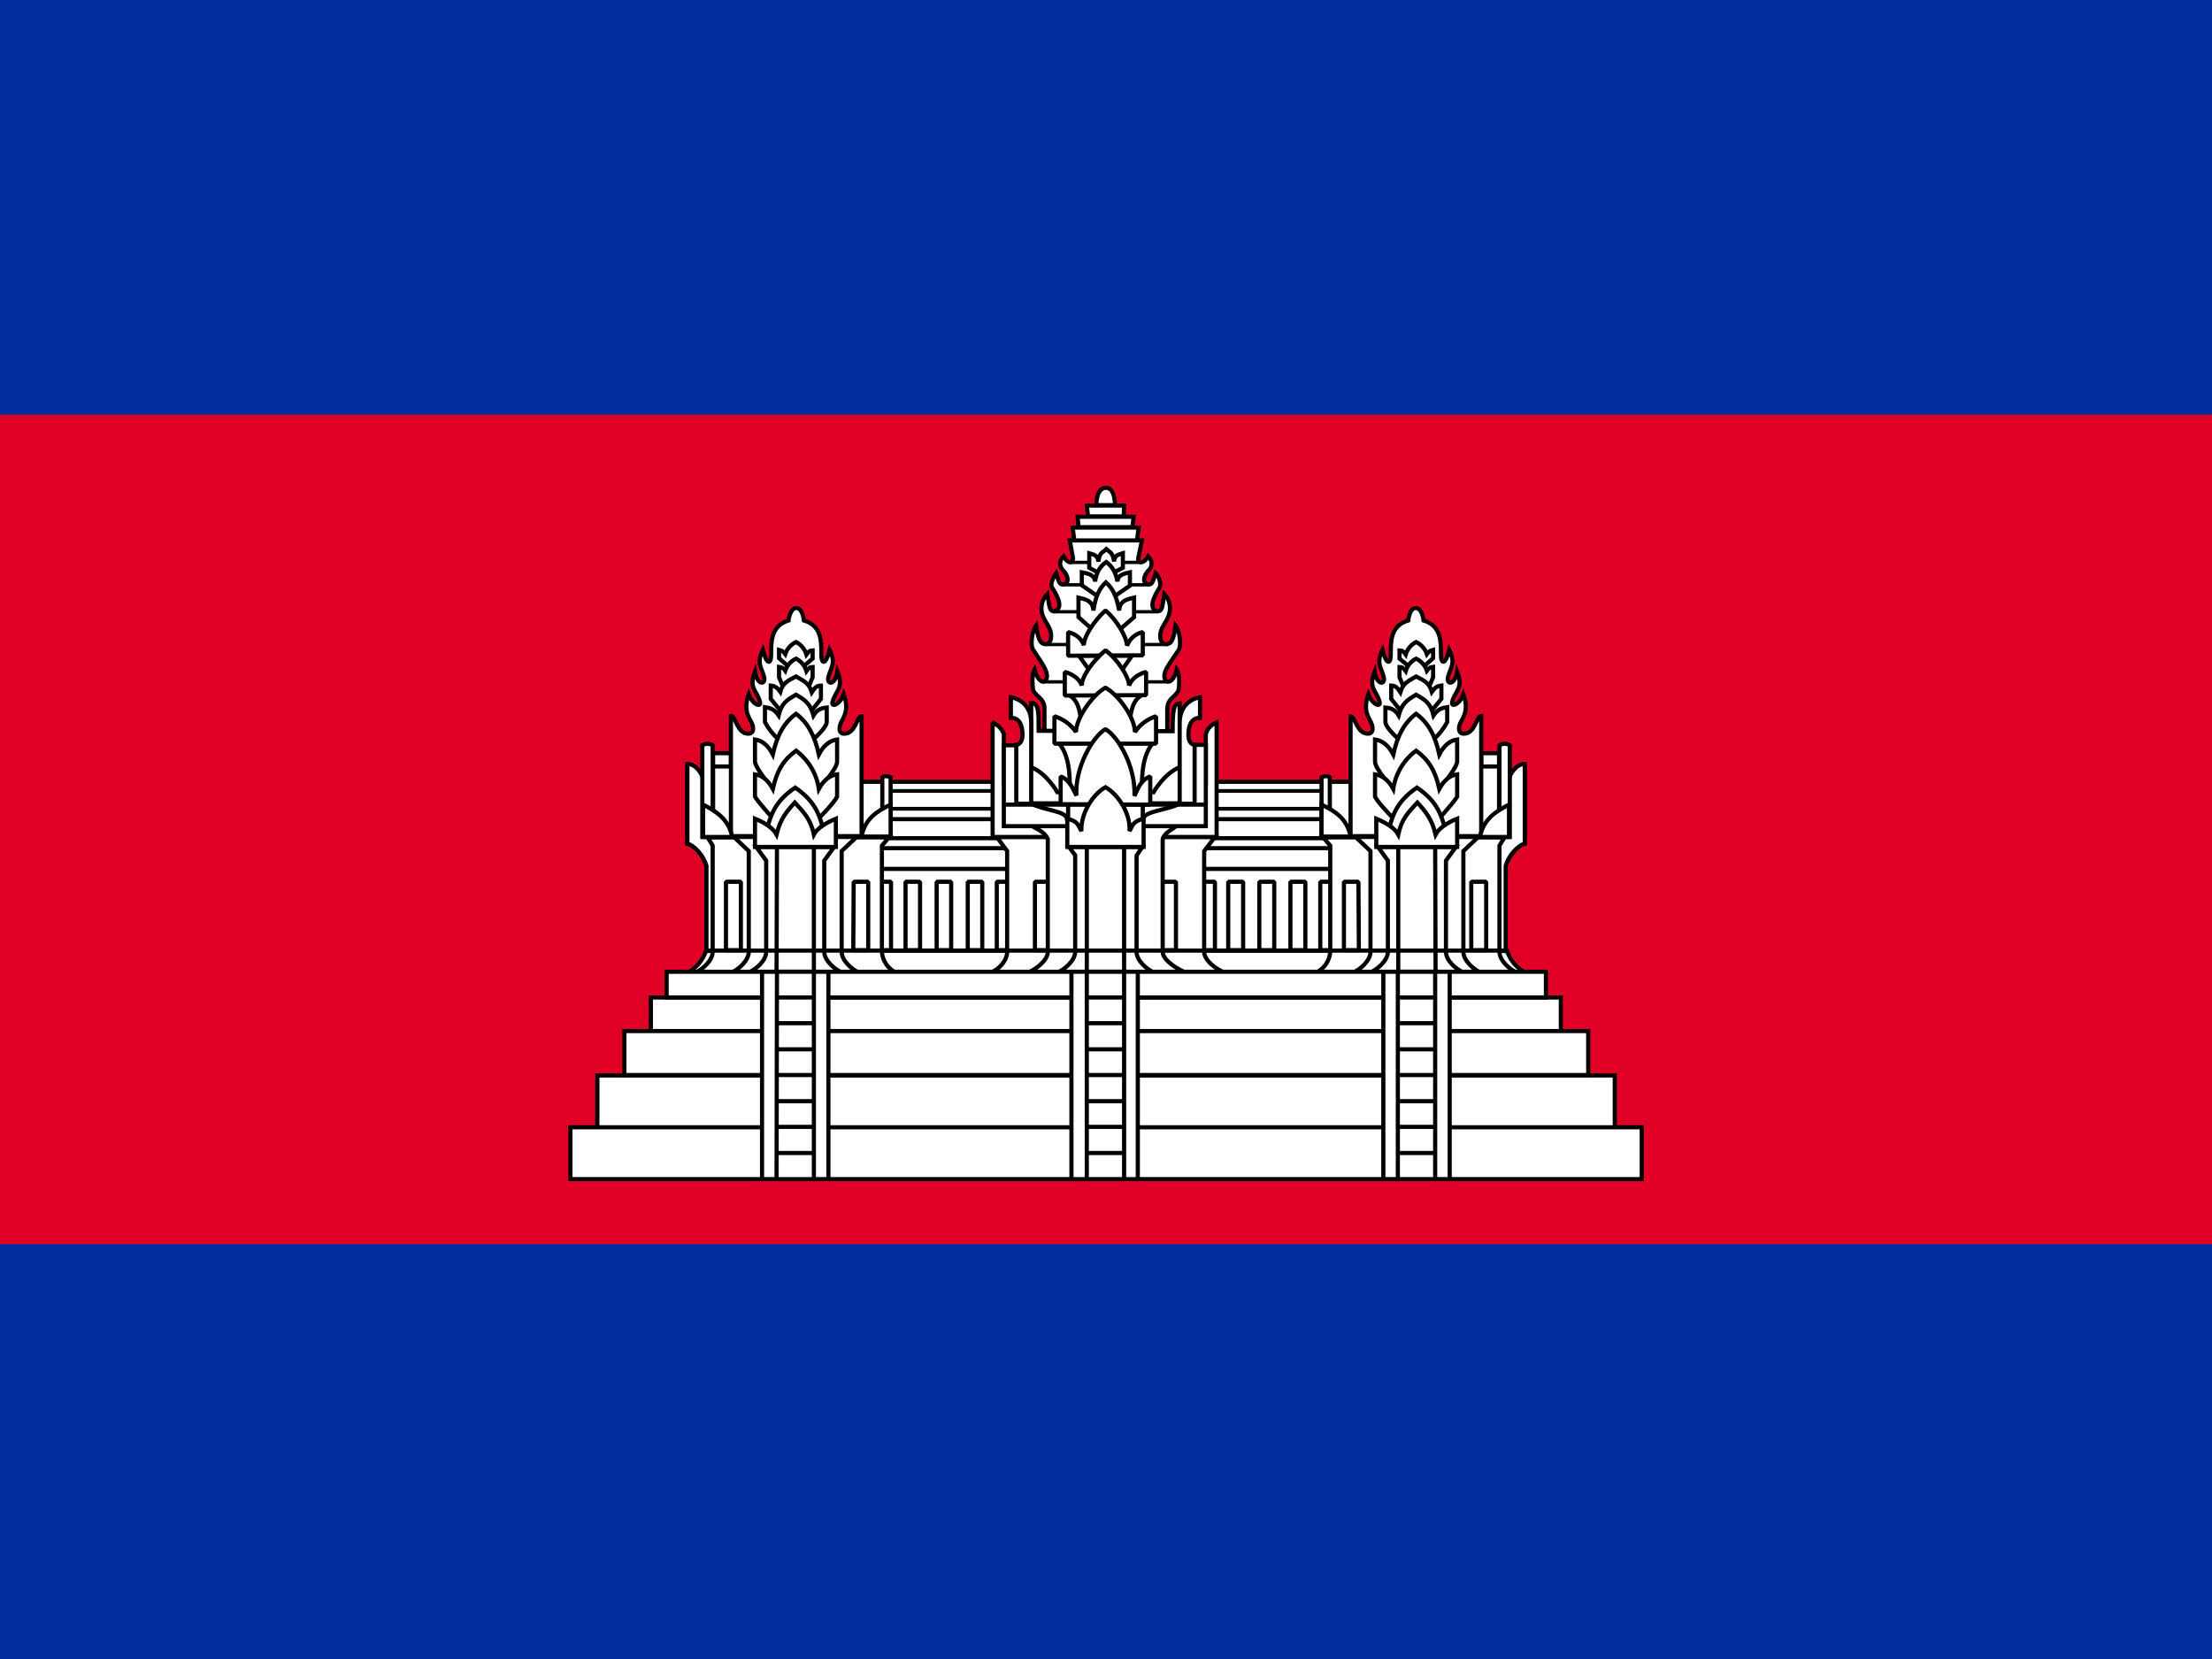
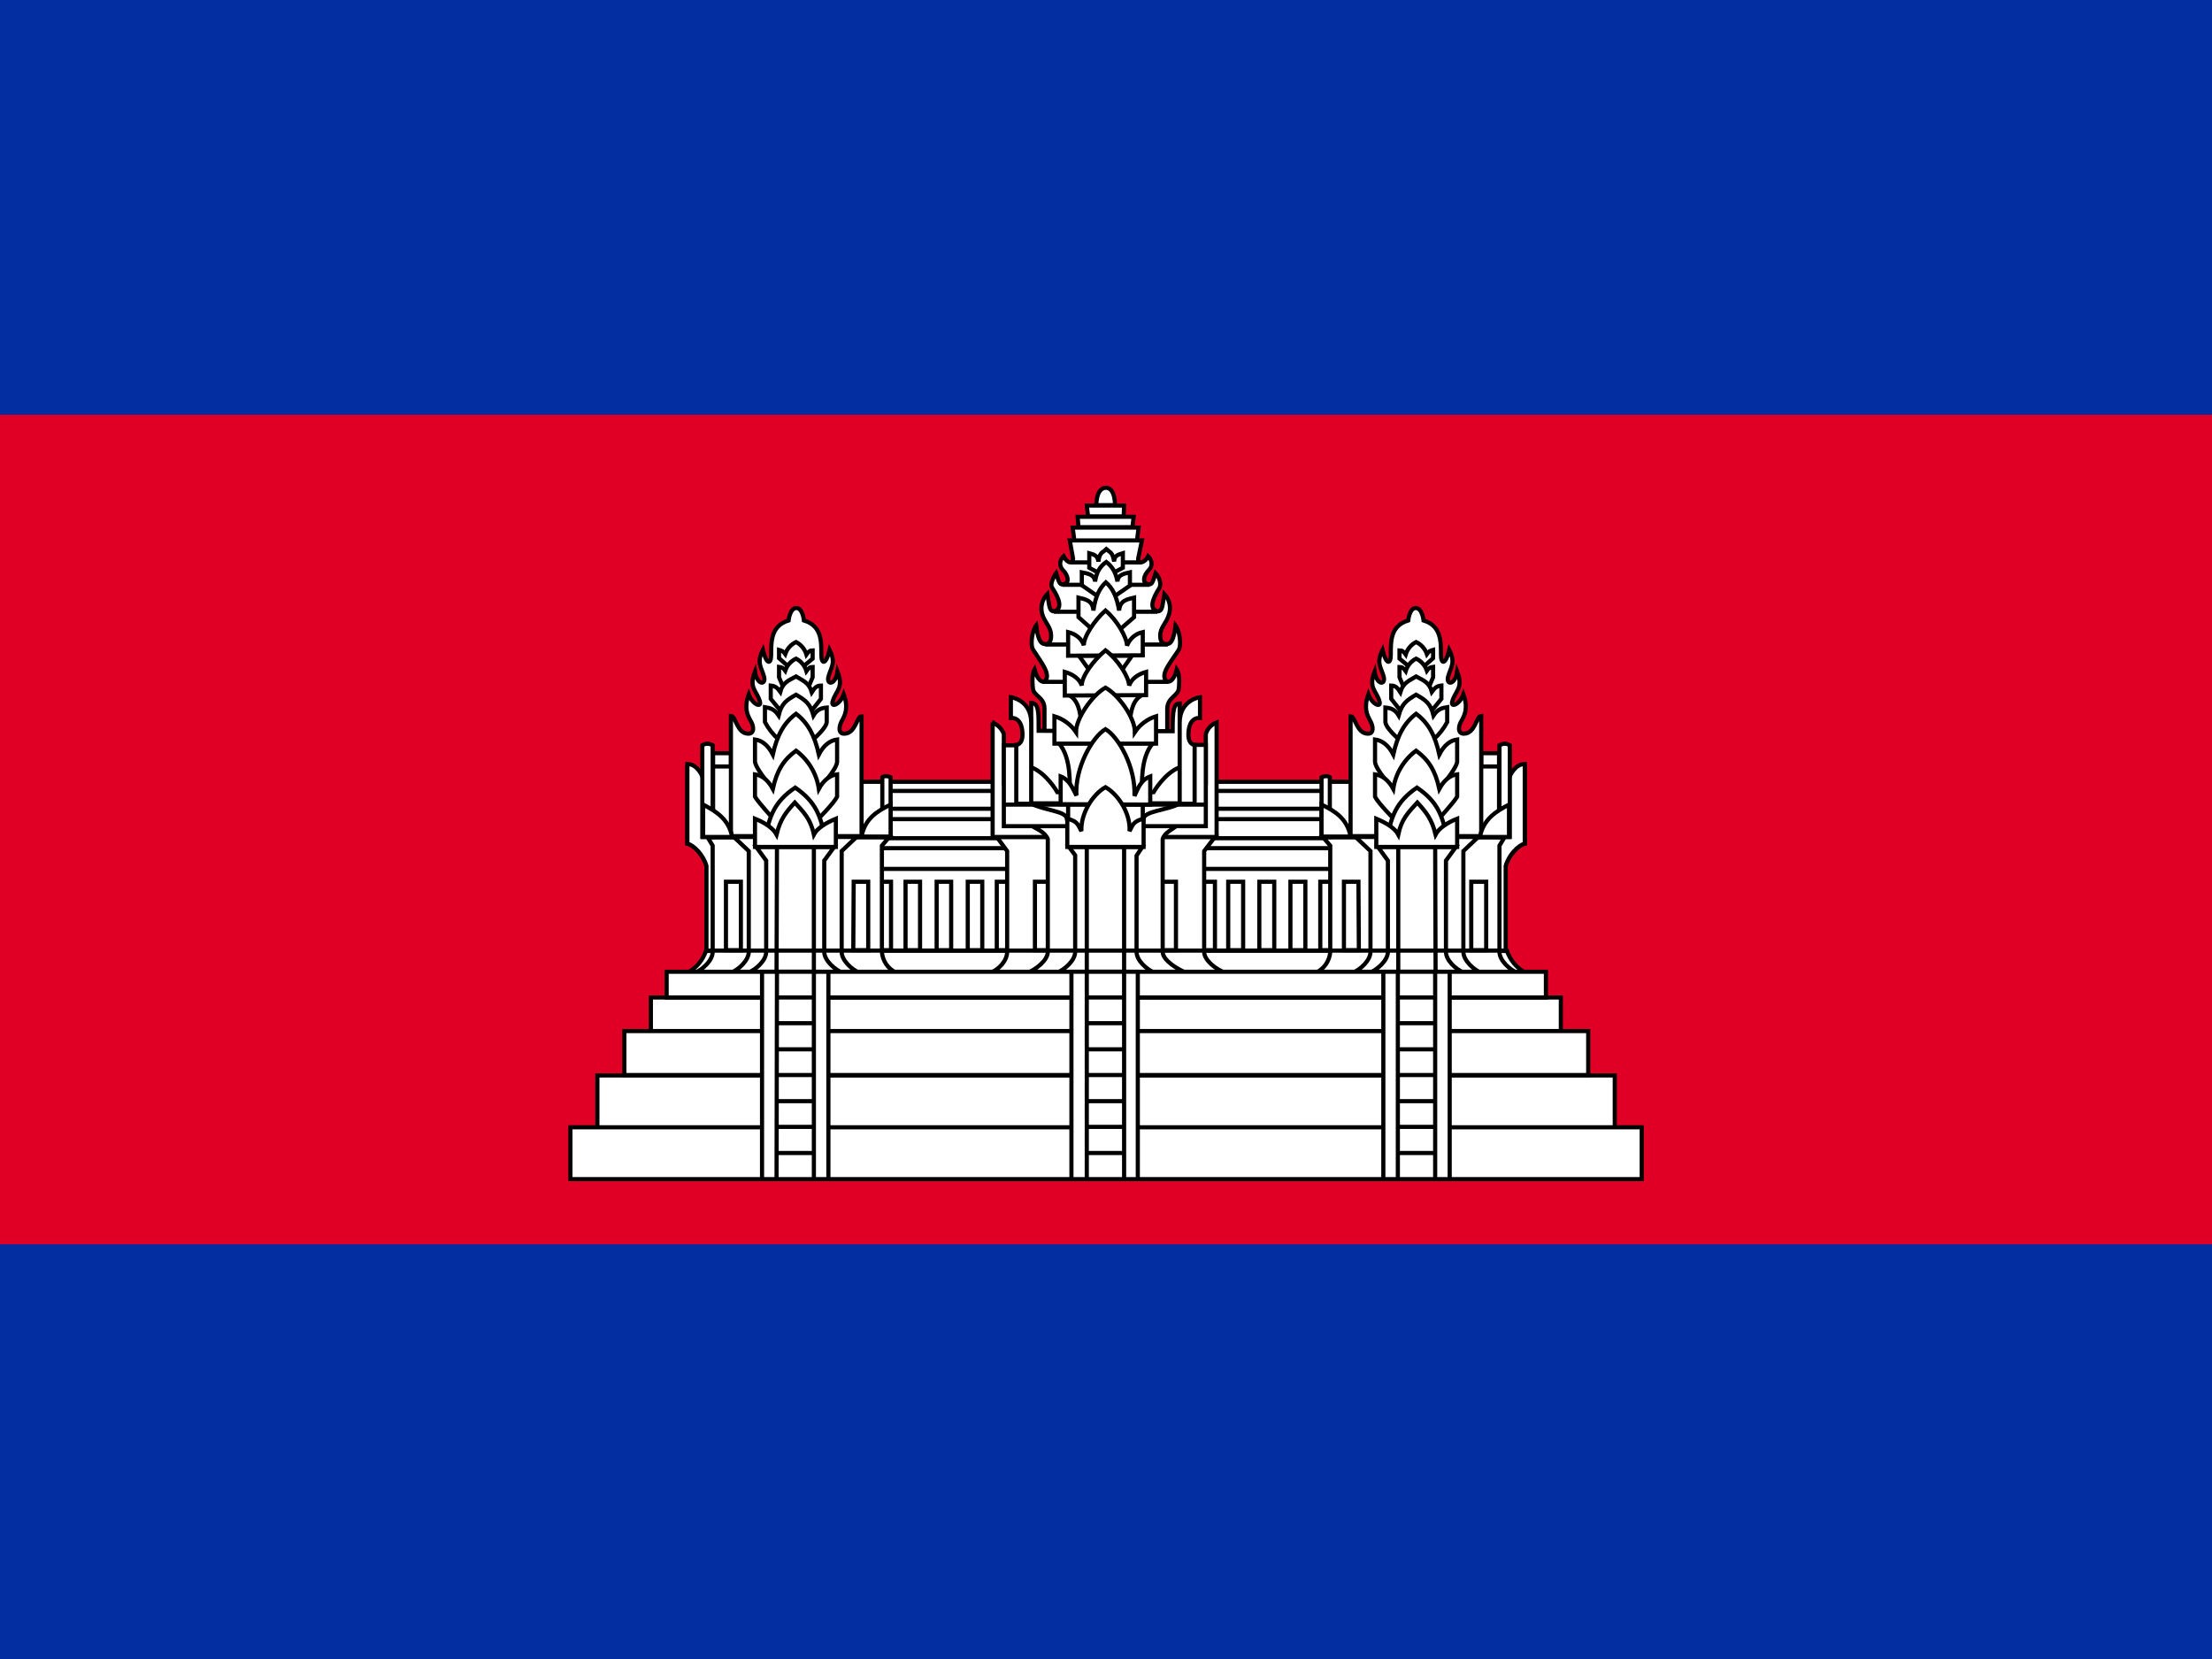
<svg xmlns="http://www.w3.org/2000/svg" xmlns:xlink="http://www.w3.org/1999/xlink" id="flag-icons-kh" viewBox="0 0 640 480">
  <path fill="#032ea1" d="M0 0h640v480H0z" />
  <path fill="#e00025" d="M0 120h640v240H0z" />
  <g fill="#fff" stroke="#000" transform="matrix(1.2 0 0 1.2 85.6 -522)">
-     <g stroke-linejoin="bevel">
+     <g strokeLinejoin="bevel">
      <path d="M139 623.5h113.8v43.8H139z" />
      <path d="M247 647.6h3.5v16.5H247zm-108-8.1h113.8v5H139zm0-7h113.8v4.6H139z" />
-       <path stroke-width=".9" d="M139 625.7h113.8v4.3H139z" />
+       <path strokeWidth=".9" d="M139 625.7h113.8v4.3H139z" />
      <path d="M169 647.6h3.6v16.5H169zm49 0h3.6v16.5H218zm-78 0h3.5v16.5H140zm7 0h3.5v16.5H147zm7.5 0h3.5v16.5h-3.5zm7.5 0h3.5v16.5H162zm62.8 0h3.6v16.5h-3.6zm7.5 0h3.6v16.5h-3.6zm7.5 0h3.6v16.5h-3.6z" />
-       <path stroke-linejoin="miter" d="M94.5 669.5a9.3 9.3 0 0 0 4.4-5.3H292a9.3 9.3 0 0 0 4.4 5.3z" />
+       <path strokeLinejoin="miter" d="M94.5 669.5a9.3 9.3 0 0 0 4.4-5.3H292a9.3 9.3 0 0 0 4.4 5.3z" />
    </g>
    <path d="M193 556.8s-.1-4.1 2.3-4.2c2.3 0 2.2 4.2 2.2 4.2zm-12.5 54.5v-5.5c0-2.8-2.8-3-2.8-5 0 0-.4-3 .4-4.4 1.1 4 3 3.3 3 1.6 0-1.4-1-2.8-3.3-6.3-.8-1.1-.3-4.6.7-5.9.4 3 .9 4.5 2.2 4.5.8 0 1.4-.5 1.4-2 0-2-1.3-3-2-4.8a5 5 0 0 1 1.1-5.3c.5 3 .4 4.2 1.7 4.2 2.7-.9 0-4.8-.6-5.8-.6-1.1 1-3.4 1-3.4.8 2.7 1 2.9 2 2.6 1.2-.3 1-2-.4-3.4-.9-1-.8-2.3.2-3.3 1 1.9 2.2 1.8 2.3.6l-.8-4.4H204l-.9 4.3c-.2 1.2 1.4 1.5 2.4-.5 1 1 1.1 2.4.2 3.3-1.4 1.4-1.6 3.1-.4 3.4 1 .3 1.2 0 2-2.6 0 0 1.5 1.5 1 3.4-.6 1-3.3 5-.6 5.8 1.3 0 1.2-1.2 1.7-4.2a5 5 0 0 1 1 5.3c-.6 1.8-2 2.8-2 4.8 0 1.5.7 2 1.5 2 1.3 0 1.8-1.4 2.2-4.5 1 1.3 1.5 4.8.7 6-2.3 3.4-3.4 4.8-3.4 6.2 0 1.7 2 2.4 3-1.6.9 1.4.5 4.4.5 4.4 0 2-2.7 2.2-2.8 5v5.5zm7.2-46-.4-3.1h15.9l-.4 3.1zm1-3.2-.2-2.5H202l-.3 2.5zm2.3-2.6-.3-2.6h9l-.1 2.6zm33 110c-2-.7-5-2.9-5-5v-24.3l2.6-3.4H169l2.5 3.4v24.3c0 2.1-2 4.3-4 5z" />
-     <path stroke-linejoin="bevel" d="M178.2 647.6h3.6v16.5h-3.6zm30.4 0h3.6v16.5h-3.6z" />
+     <path strokeLinejoin="bevel" d="M178.2 647.6h3.6v16.5h-3.6zm30.4 0h3.6v16.5h-3.6z" />
    <path d="M168 609.2v27.6h54v-27.6a4.2 4.2 0 0 0-2.6 2.8v11.8h-48.7V612s-.6-2-2.8-2.8z" />
    <path d="M214.6 669.5c-1.8-.7-5.6-2.9-5.6-5v-27.2c.4-1.5 2.4-2.4 3.7-3.4H177c1.7 1 3.6 1.7 4.3 3.4v27.2c0 2.1-3 4.3-4.8 5z" />
    <path d="M219.4 634.2v-19.6h-4.9v-1.9h-38.8v2h-5v19.5zM207 669.5c-1.8-.7-4.3-2.9-4.3-5v-23.2l1.4-2.1h-17.7l1.5 2v23.3c0 2.1-2.6 4.3-4.3 5z" />
    <path d="M190.7 639.2h9v30.3h-9z" />
-     <path stroke-linejoin="bevel" d="M204.4 632.5c0-2 5.8-2.1 8.8-3.8h-36c3 1.7 8.7 1.8 8.7 3.8l1.2 3.9 15 .6z" />
+     <path strokeLinejoin="bevel" d="M204.4 632.5c0-2 5.8-2.1 8.8-3.8h-36c3 1.7 8.7 1.8 8.7 3.8l1.2 3.9 15 .6z" />
    <path d="M211.4 611.3c0-4.9.2-6.7 1.7-6.7V620c-3.7 1.4-6.3 6-6.3 6h-23.2s-2.6-4.6-6.3-6v-15.5c1.8 0 1.8 2 1.8 6.7zm1.7-2c0-5.6 4.9-6.2 4.9-6.2v5c-1.9-.1-2.8 1.6-2.8 4 0 2.5 1.5 2.5 1.5 2.5v14.2h-3.6z" />
    <path d="M177.3 609.3c0-5.6-4.9-6.2-4.9-6.2v5c1.9-.1 2.8 1.6 2.8 4 0 2.5-1.5 2.5-1.5 2.5v14.2h3.6z" />
-     <g fill="none" stroke-width=".8">
+     <g fill="none" strokeWidth=".8">
      <path d="M186.8 570.6H204m-19.2 5.4h21m-23 6.5h24.9m-27 7.9h29.5m-30.2 9h30.4" />
-       <path stroke-width="1" d="M170.8 629h48.6m-33.2 0h18v6.6h-18z" />
+       <path strokeWidth="1" d="M170.8 629h48.6m-33.2 0h18v6.6h-18z" />
    </g>
    <path d="M184 614.2c3 3.6 2.6 9.7 2.6 13.3H204c0-3.6-.4-9.7 2.6-13.3zm9.7-41-2.4-1.3v-3.5c1 .3 2 .4 2.2 2 .3-2.3 1-2.1 1.9-3 1 .9 1.5.7 1.9 3 0-1.6 1.2-1.7 2.1-2v3.5l-2.3 1.2z" />
    <path d="m193.5 578.9-4-2.8V573c1.5.3 3 .5 3.2 2.2.4-2.5 1.3-3.7 2.7-4.7 1.3 1 2.2 2.2 2.7 4.7.1-1.7 1.7-1.9 3-2.2v3.2l-3.9 2.7z" />
    <path d="m193.2 587.8-4.5-4v-4.7c1.6.4 3.4.6 3.6 3.1.5-3.5 1.5-5.4 3-6.8 1.6 1.4 2.6 3.3 3.2 6.8.2-2.5 2-2.7 3.6-3.1v4.7l-4.6 4zm8.4 5.3-4 5.7h-4.7l-4.1-5.7zm-15.2 9.5c2 1.1 2.8 3.4 3 7.6H201c.2-4.2 1-6.5 3-7.6z" />
-     <path stroke-linejoin="bevel" d="M204.2 593v-5.6a5.2 5.2 0 0 0-3.8 3.3c0-2-2.5-6.3-5.2-8.5-2.7 2.4-5.3 6.4-5.2 8.4-.5-1.5-1.8-2.7-3.8-3.2v5.7z" />
-     <path stroke-linejoin="bevel" d="M205 602.6V597c-2.1.6-3.5 1.7-4.1 3.3 0-2-2.7-6.3-5.7-8.5-3 2.5-5.8 6.4-5.7 8.5-.5-1.5-2-2.7-4.1-3.3v5.7z" />
-     <path stroke-linejoin="bevel" d="M207.4 614.3v-6.6a9.6 9.6 0 0 0-5.1 3.8c0-3.5-4-9-7.1-10.7-3.2 1.8-7.1 7.4-7.1 10.7a9.7 9.7 0 0 0-5.2-3.8v6.6z" />
-     <path stroke-linejoin="bevel" d="M206 629v-6.8c-2.4.9-3 3.1-3.8 4.7.3-6.9-3.8-14.2-7-16.1-3.2 1.9-7.4 9.4-7 16-.8-1.4-1.5-3.7-3.8-4.6v6.7z" />
+     <path strokeLinejoin="bevel" d="M204.2 593v-5.6a5.2 5.2 0 0 0-3.8 3.3c0-2-2.5-6.3-5.2-8.5-2.7 2.4-5.3 6.4-5.2 8.4-.5-1.5-1.8-2.7-3.8-3.2v5.7z" />
+     <path strokeLinejoin="bevel" d="M205 602.6V597c-2.1.6-3.5 1.7-4.1 3.3 0-2-2.7-6.3-5.7-8.5-3 2.5-5.8 6.4-5.7 8.5-.5-1.5-2-2.7-4.1-3.3v5.7z" />
+     <path strokeLinejoin="bevel" d="M207.4 614.3v-6.6a9.6 9.6 0 0 0-5.1 3.8c0-3.5-4-9-7.1-10.7-3.2 1.8-7.1 7.4-7.1 10.7a9.7 9.7 0 0 0-5.2-3.8v6.6z" />
+     <path strokeLinejoin="bevel" d="M206 629v-6.8c-2.4.9-3 3.1-3.8 4.7.3-6.9-3.8-14.2-7-16.1-3.2 1.9-7.4 9.4-7 16-.8-1.4-1.5-3.7-3.8-4.6v6.7z" />
    <path d="M204.4 639.2v-6.8c-2.5.6-2.6 1.5-3.4 3 .3-4.1-2.6-8.8-5.8-10.6-3.2 1.8-6 6.5-5.8 10.6-.8-1.5-.9-2.4-3.4-3v6.8z" />
    <g id="kh-a">
      <path d="M99 664.2v-20.4c-.7-2.6-3-5-4.6-5.4v-18l3.7 2 4.3 18.9v23z" />
      <path d="M99 664.3v-20.5c-.7-2.6-3-5-4.6-5.4v-19.2c2.5 0 3.7 3.2 3.7 3.2l4.3 18.9v22.9z" />
      <path d="M96.3 669.5c1.7-.7 4.2-2.9 4.2-5v-25.6l-1.2-2H143l-1.7 2v25.6a6 6 0 0 0 3.4 5z" />
      <path d="M135.8 669.5c-1.7-.7-4.2-2.9-4.2-5v-24.3l3.6-3.4h-29.6l3.6 3.4v24.3c0 2.1-2.5 4.3-4.2 5z" />
      <path d="M131.7 669.5c-1.7-.7-4.3-2.9-4.3-5v-22l2.4-3.3H111l2.4 3.3v22c0 2.1-2.5 4.3-4.3 5z" />
      <path d="M116 639.2h8.9v30.4h-9z" />
-       <path stroke-linejoin="bevel" d="M103.7 647.6h3.6v16.5h-3.6zm30.8 0h3.5v16.5h-3.6zm-33.9-27.8h4.4v17h-4.4zm0-3.2h4.3v3.2h-4.3zm35.6 6.9h6.1v13h-6.1z" />
+       <path strokeLinejoin="bevel" d="M103.7 647.6h3.6v16.5h-3.6zm30.8 0h3.5v16.5h-3.6zm-33.9-27.8h4.4v17h-4.4zm0-3.2h4.3v3.2h-4.3zm35.6 6.9h6.1v13h-6.1z" />
      <path d="M104.9 636.6v-29c1.2 0 1.4 4.3 4.2 4.3 1.5 0 1.4-1.8.5-3.2-.7-1.3-1.6-3-.4-6.3.9 2.5 3.1 3.3 2.7 1.8-.7-2.7-2.8-3.2-1.2-7.3.5 3.4 2.7 3.3 2.2 1.3-.6-2.3-1.9-3.3-.3-6.5.9 3.7 2 3.5 2 1.2 0-3.4 0-7 4.2-8.3 0 0 .3-3 1.9-3 1.5 0 1.8 3 1.8 3 4.3 1.3 4.2 5 4.2 8.3 0 2.3 1.1 2.5 2-1.2 1.6 3.2.3 4.2-.3 6.5-.5 2 1.7 2.1 2.2-1.3 1.6 4.1-.5 4.6-1.2 7.3-.4 1.5 1.8.7 2.7-1.8 1.2 3.3.3 5-.4 6.3-.8 1.4-1 3.2.5 3.2 2.8 0 3-4.2 4.2-4.2v28.9zM98 614.7v22.1h2.5v-22.1c-.9-.5-1.7-.5-2.5 0z" />
      <path d="M98.2 629c3.1 1.6 6.2 3.5 7 7.8h-7zm43.2-6.6v14.4h2v-14.4c-.6-.3-1.5-.4-2 0z" />
      <path d="M143.4 629c-3.1 1.5-6.2 3.3-7 7.7h7zm-20.6-33.7 1.8-1.5v-2c-.6 0-1 .3-1.5 1a5 5 0 0 0-2.5-3 5 5 0 0 0-2.6 2.9c-.5-.7-.8-.8-1.5-1v2l1.8 1.6z" />
      <path d="m123.8 600.2.8-1.9v-2.5c-.6 0-1 .3-1.5 1a5 5 0 0 0-2.5-3 5 5 0 0 0-2.6 2.9c-.5-.7-.8-.8-1.5-.9v2.5l.8 1.9z" />
      <path d="m124 606.8 2.6-3.3v-3.2c-1 0-1.5.5-2.2 1.6-.7-2.3-2-2.7-3.8-3.8-1.9 1-3.2 1.5-3.8 3.7-.8-1.1-1.3-1.4-2.3-1.5v3.2l2.7 3.3z" />
      <path d="M124.7 613.3s3.2-2.7 3.3-4.2v-3.5c-1.2.1-2.3.4-3.2 1.9-.8-2.9-2-3.7-4.2-5-2.3 1.3-3.5 2.1-4.2 5-1-1.5-2-1.8-3.3-2v3.6a15 15 0 0 0 3.3 4.2z" />
      <path d="M126 625.3s4.4-4.7 4.5-6.6v-5.4c-1.6.2-3.2 1.3-4.4 3.6-1-4.5-2.6-7.6-5.5-9.8-3 2.2-4.6 5.3-5.6 9.8-1.2-2.3-2.7-3.4-4.3-3.6v5.4c.3 1.9 4.4 6.6 4.4 6.6z" />
      <path d="M126 632.4s3.7-3.7 4.5-5.3v-5.4c-1.6.2-3.2 1.3-4.4 3.5a14 14 0 0 0-5.5-9.2c-3 2.2-4.6 4.7-5.6 9.2-1.2-2.2-2.7-3.3-4.3-3.5v5.4c1 1.6 4.4 5.3 4.4 5.3z" />
      <path d="M127.5 636.6c-1-4.7-2-8.2-7.1-11.7-5.2 3.5-6.1 7-7.2 11.7z" />
      <path d="M130.2 639.2v-6.8c-2.4 1-4.5 2.3-5.3 3.8-.8-3.8-2.5-5.4-4.6-7.7-2.1 2.3-3.5 4-4.4 7.7-.8-1.5-2.9-2.9-5.2-3.8v6.8z" />
    </g>
    <use xlink:href="#kh-a" width="100%" height="100%" transform="matrix(-1 0 0 1 390.7 0)" />
    <path d="M72.7 694.3H318v12.5H72.7zm-6.5 12.5h258.3v12.5H66.2zm19.4-31.3H305v8.1H85.6z" />
    <path d="M79.2 683.6h232.4v10.6H79.2zm10.2-14.3h212v6.2h-212z" />
    <path d="M112.4 669.3h16v50h-16z" />
    <path d="M116 669.3h8.9v50h-9zm71 0h16v50h-16z" />
    <path d="M190.7 669.3h9v50h-9zm71.5 0h16v50h-16z" />
    <path d="M265.7 669.3h9v50h-9z" />
    <path fill="none" d="M99 664.2h193M115.8 713h9.2m-9.2-6.3h9.2m-9.2-6.2h9.2m-9.2-6.3h9.2m-9.2-6.2h9.2m-9.2-6.3h9.2m-9.2-6.2h9.2m65.8 37.5h8.6m-8.6-6.3h8.6m-8.6-6.2h8.6m-8.6-6.3h8.6m-8.6-6.2h8.6m-8.6-6.3h8.6m-8.6-6.2h8.6m66.2 37.5h9.2m-9.2-6.3h9.2m-9.2-6.2h9.2m-9.2-6.3h9.2m-9.2-6.2h9.2m-9.2-6.3h9.2m-9.2-6.2h9.2" />
  </g>
</svg>
